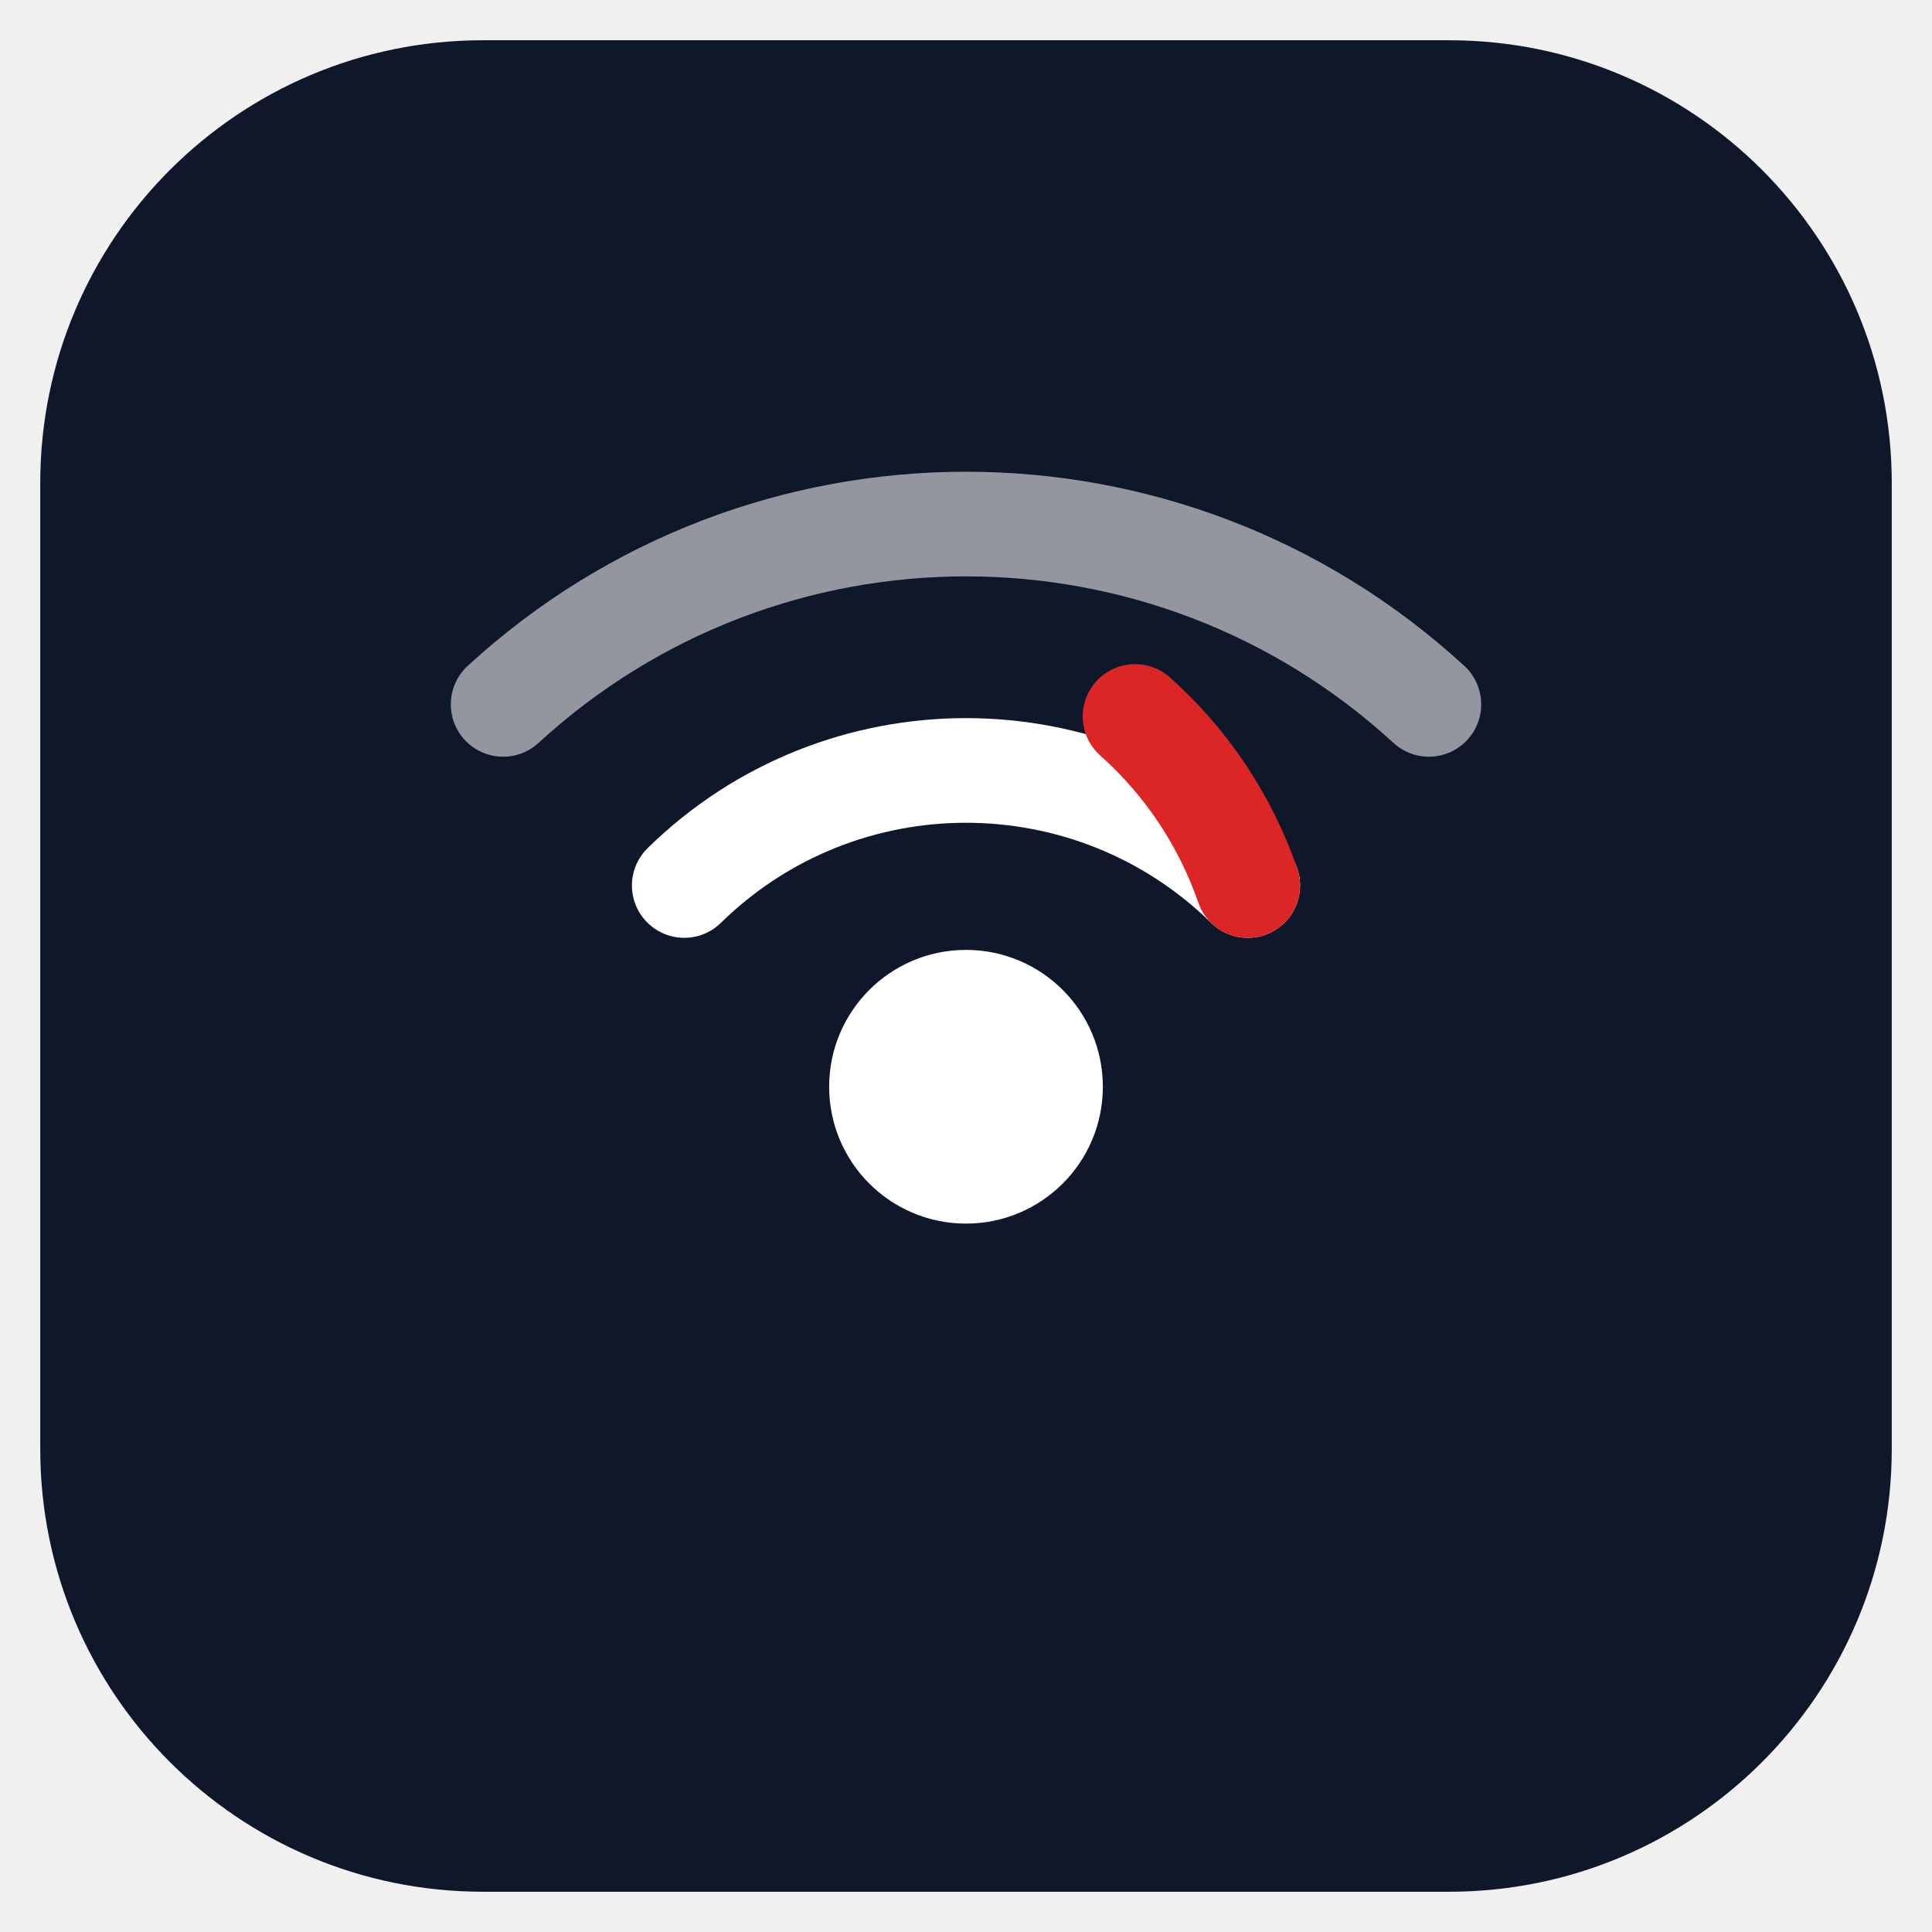
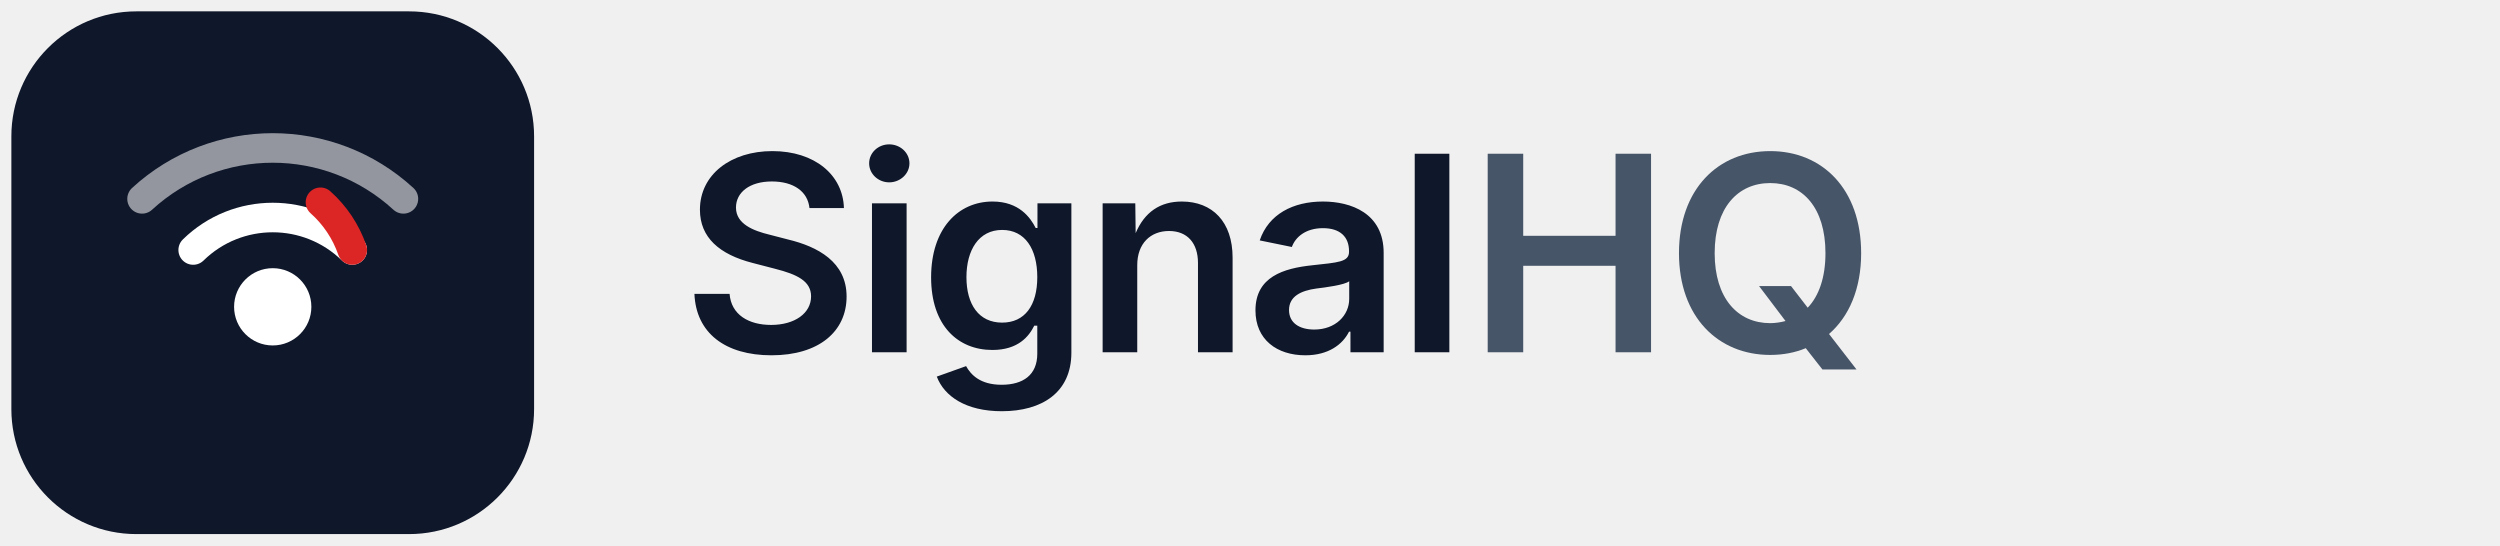
- <svg xmlns="http://www.w3.org/2000/svg" viewBox="0 0 48 48">
+ <svg xmlns="http://www.w3.org/2000/svg" viewBox="0 0 220 48">
  <rect x="1" y="1" width="46" height="46" rx="11" fill="#0f172a" />
  <circle cx="24" cy="27" r="3.4" fill="#ffffff" />
  <path d="M17 22a10 10 0 0 1 14 0" stroke="#ffffff" stroke-width="2.6" stroke-linecap="round" fill="none" />
  <path d="M12.5 17.5a17 17 0 0 1 23 0" stroke="#ffffff" stroke-width="2.6" stroke-linecap="round" fill="none" opacity="0.55" />
  <path d="M31 22a10 10 0 0 0 -2.8-4.2" stroke="#dc2626" stroke-width="2.6" stroke-linecap="round" fill="none" />
+   <text x="60" y="31" font-family="Segoe UI, Inter, Helvetica, Arial, sans-serif" font-size="24" font-weight="600" letter-spacing="-0.5" fill="#0f172a">Signal<tspan fill="#475569">HQ</tspan>
+   </text>
</svg>
